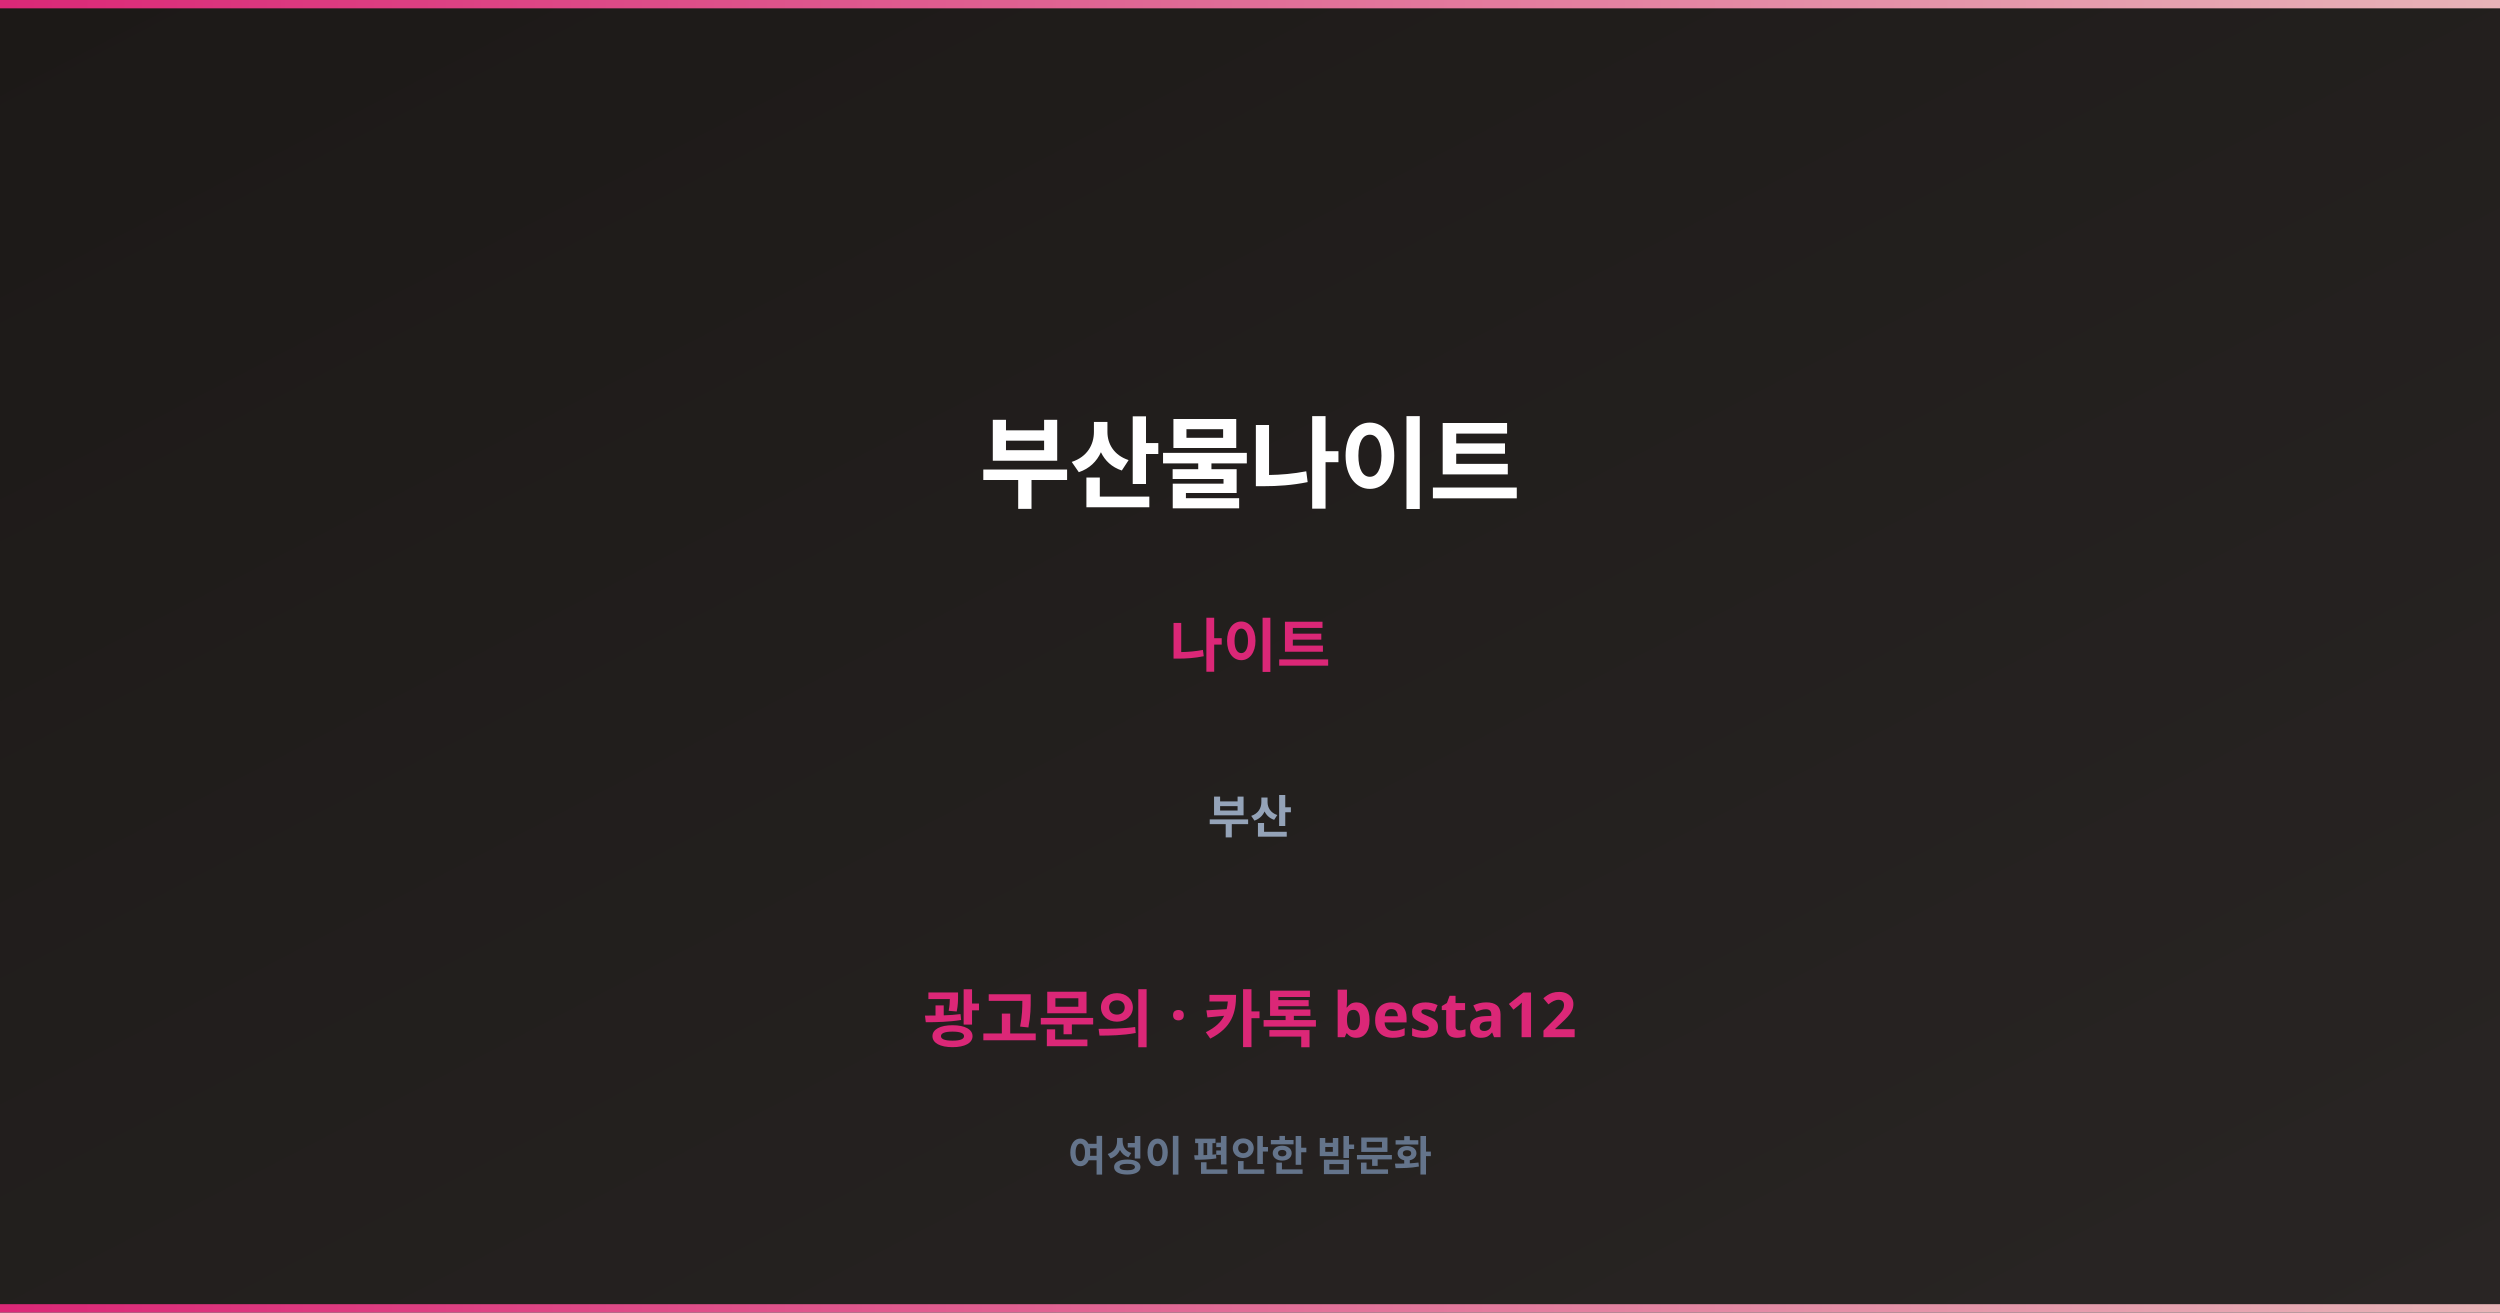
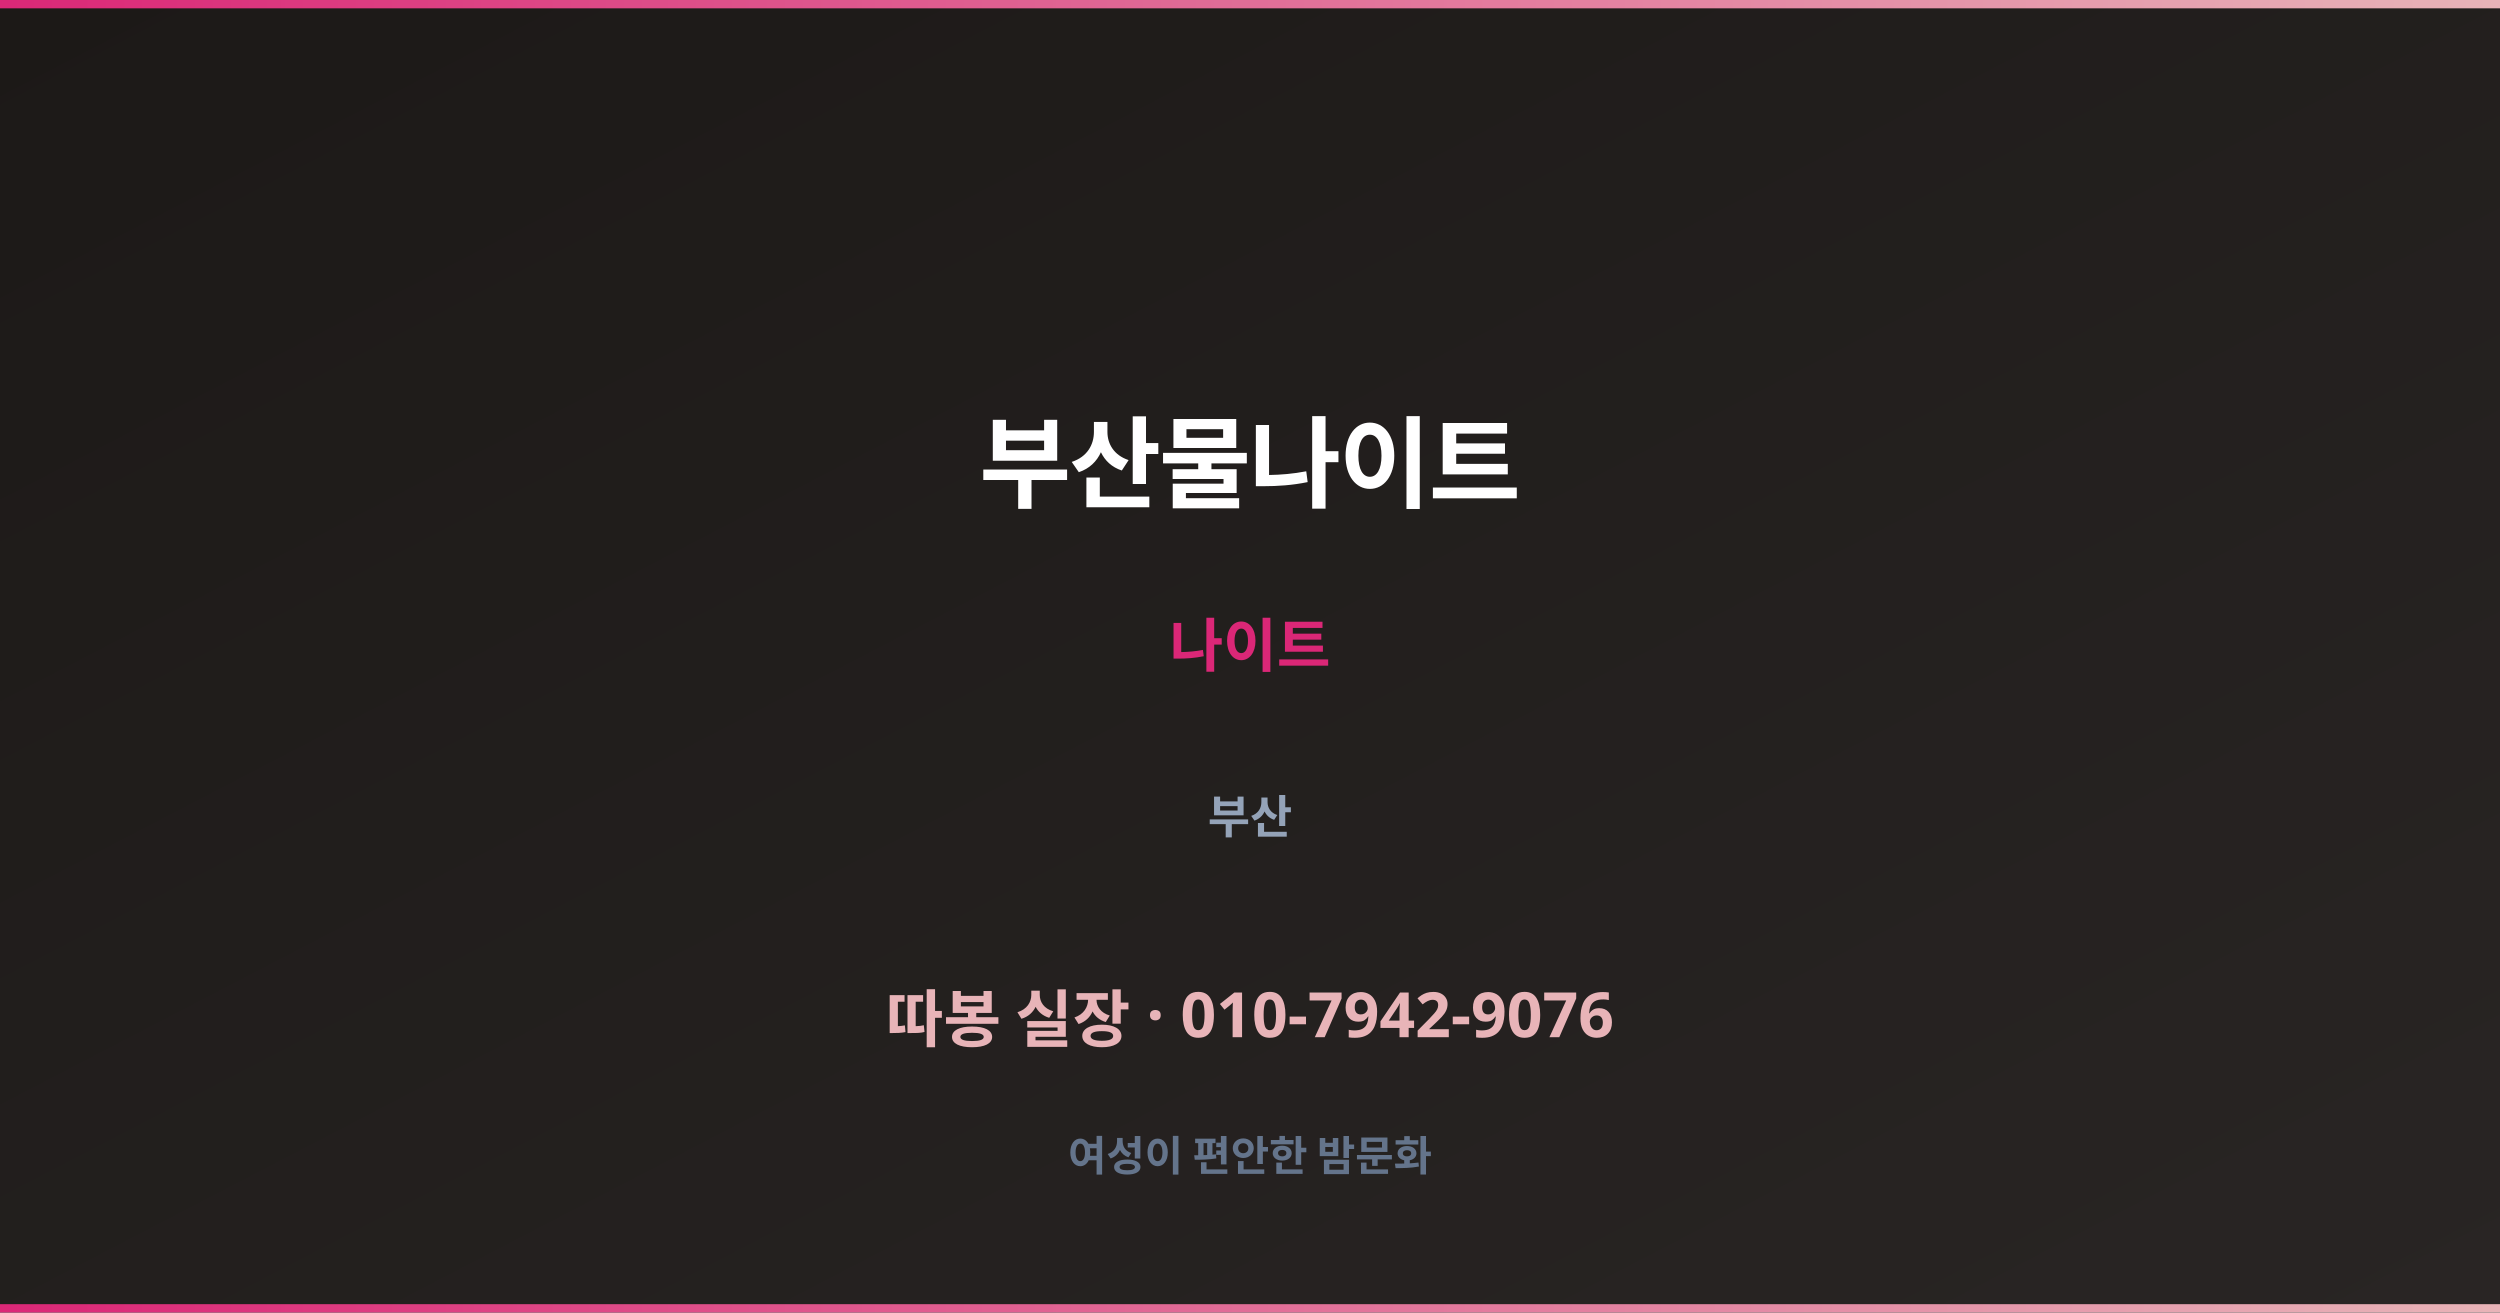
<svg xmlns="http://www.w3.org/2000/svg" width="1200" height="630" viewBox="0 0 1200 630">
  <defs>
    <linearGradient id="bg" x1="0%" y1="0%" x2="100%" y2="100%">
      <stop offset="0%" style="stop-color:#1C1917" />
      <stop offset="100%" style="stop-color:#292524" />
    </linearGradient>
    <linearGradient id="accent" x1="0%" y1="0%" x2="100%" y2="0%">
      <stop offset="0%" style="stop-color:#DB2777" />
      <stop offset="100%" style="stop-color:#E8B4B8" />
    </linearGradient>
  </defs>
  <rect width="1200" height="630" fill="url(#bg)" />
  <rect x="0" y="0" width="1200" height="4" fill="url(#accent)" />
  <rect x="0" y="626" width="1200" height="4" fill="url(#accent)" />
  <text x="600" y="240" text-anchor="middle" font-family="sans-serif" font-size="48" font-weight="900" fill="white" letter-spacing="-1">부산물나이트</text>
  <text x="600" y="320" text-anchor="middle" font-family="sans-serif" font-size="28" fill="#DB2777" font-weight="700">나이트</text>
  <text x="600" y="400" text-anchor="middle" font-family="sans-serif" font-size="22" fill="#94a3b8" font-weight="600">부산</text>
-   <text x="600" y="500" text-anchor="middle" font-family="sans-serif" font-size="30" fill="#DB2777" font-weight="800">광고문의 · 카톡 besta12</text>
+   <text x="600" y="500" text-anchor="middle" font-family="sans-serif" font-size="30" fill="#E8B4B8" font-weight="800">따봉 실장 · 010-7942-9076</text>
  <text x="600" y="562" text-anchor="middle" font-family="sans-serif" font-size="20" fill="#64748b" font-weight="600">여성이 편안한 밤문화</text>
</svg>
